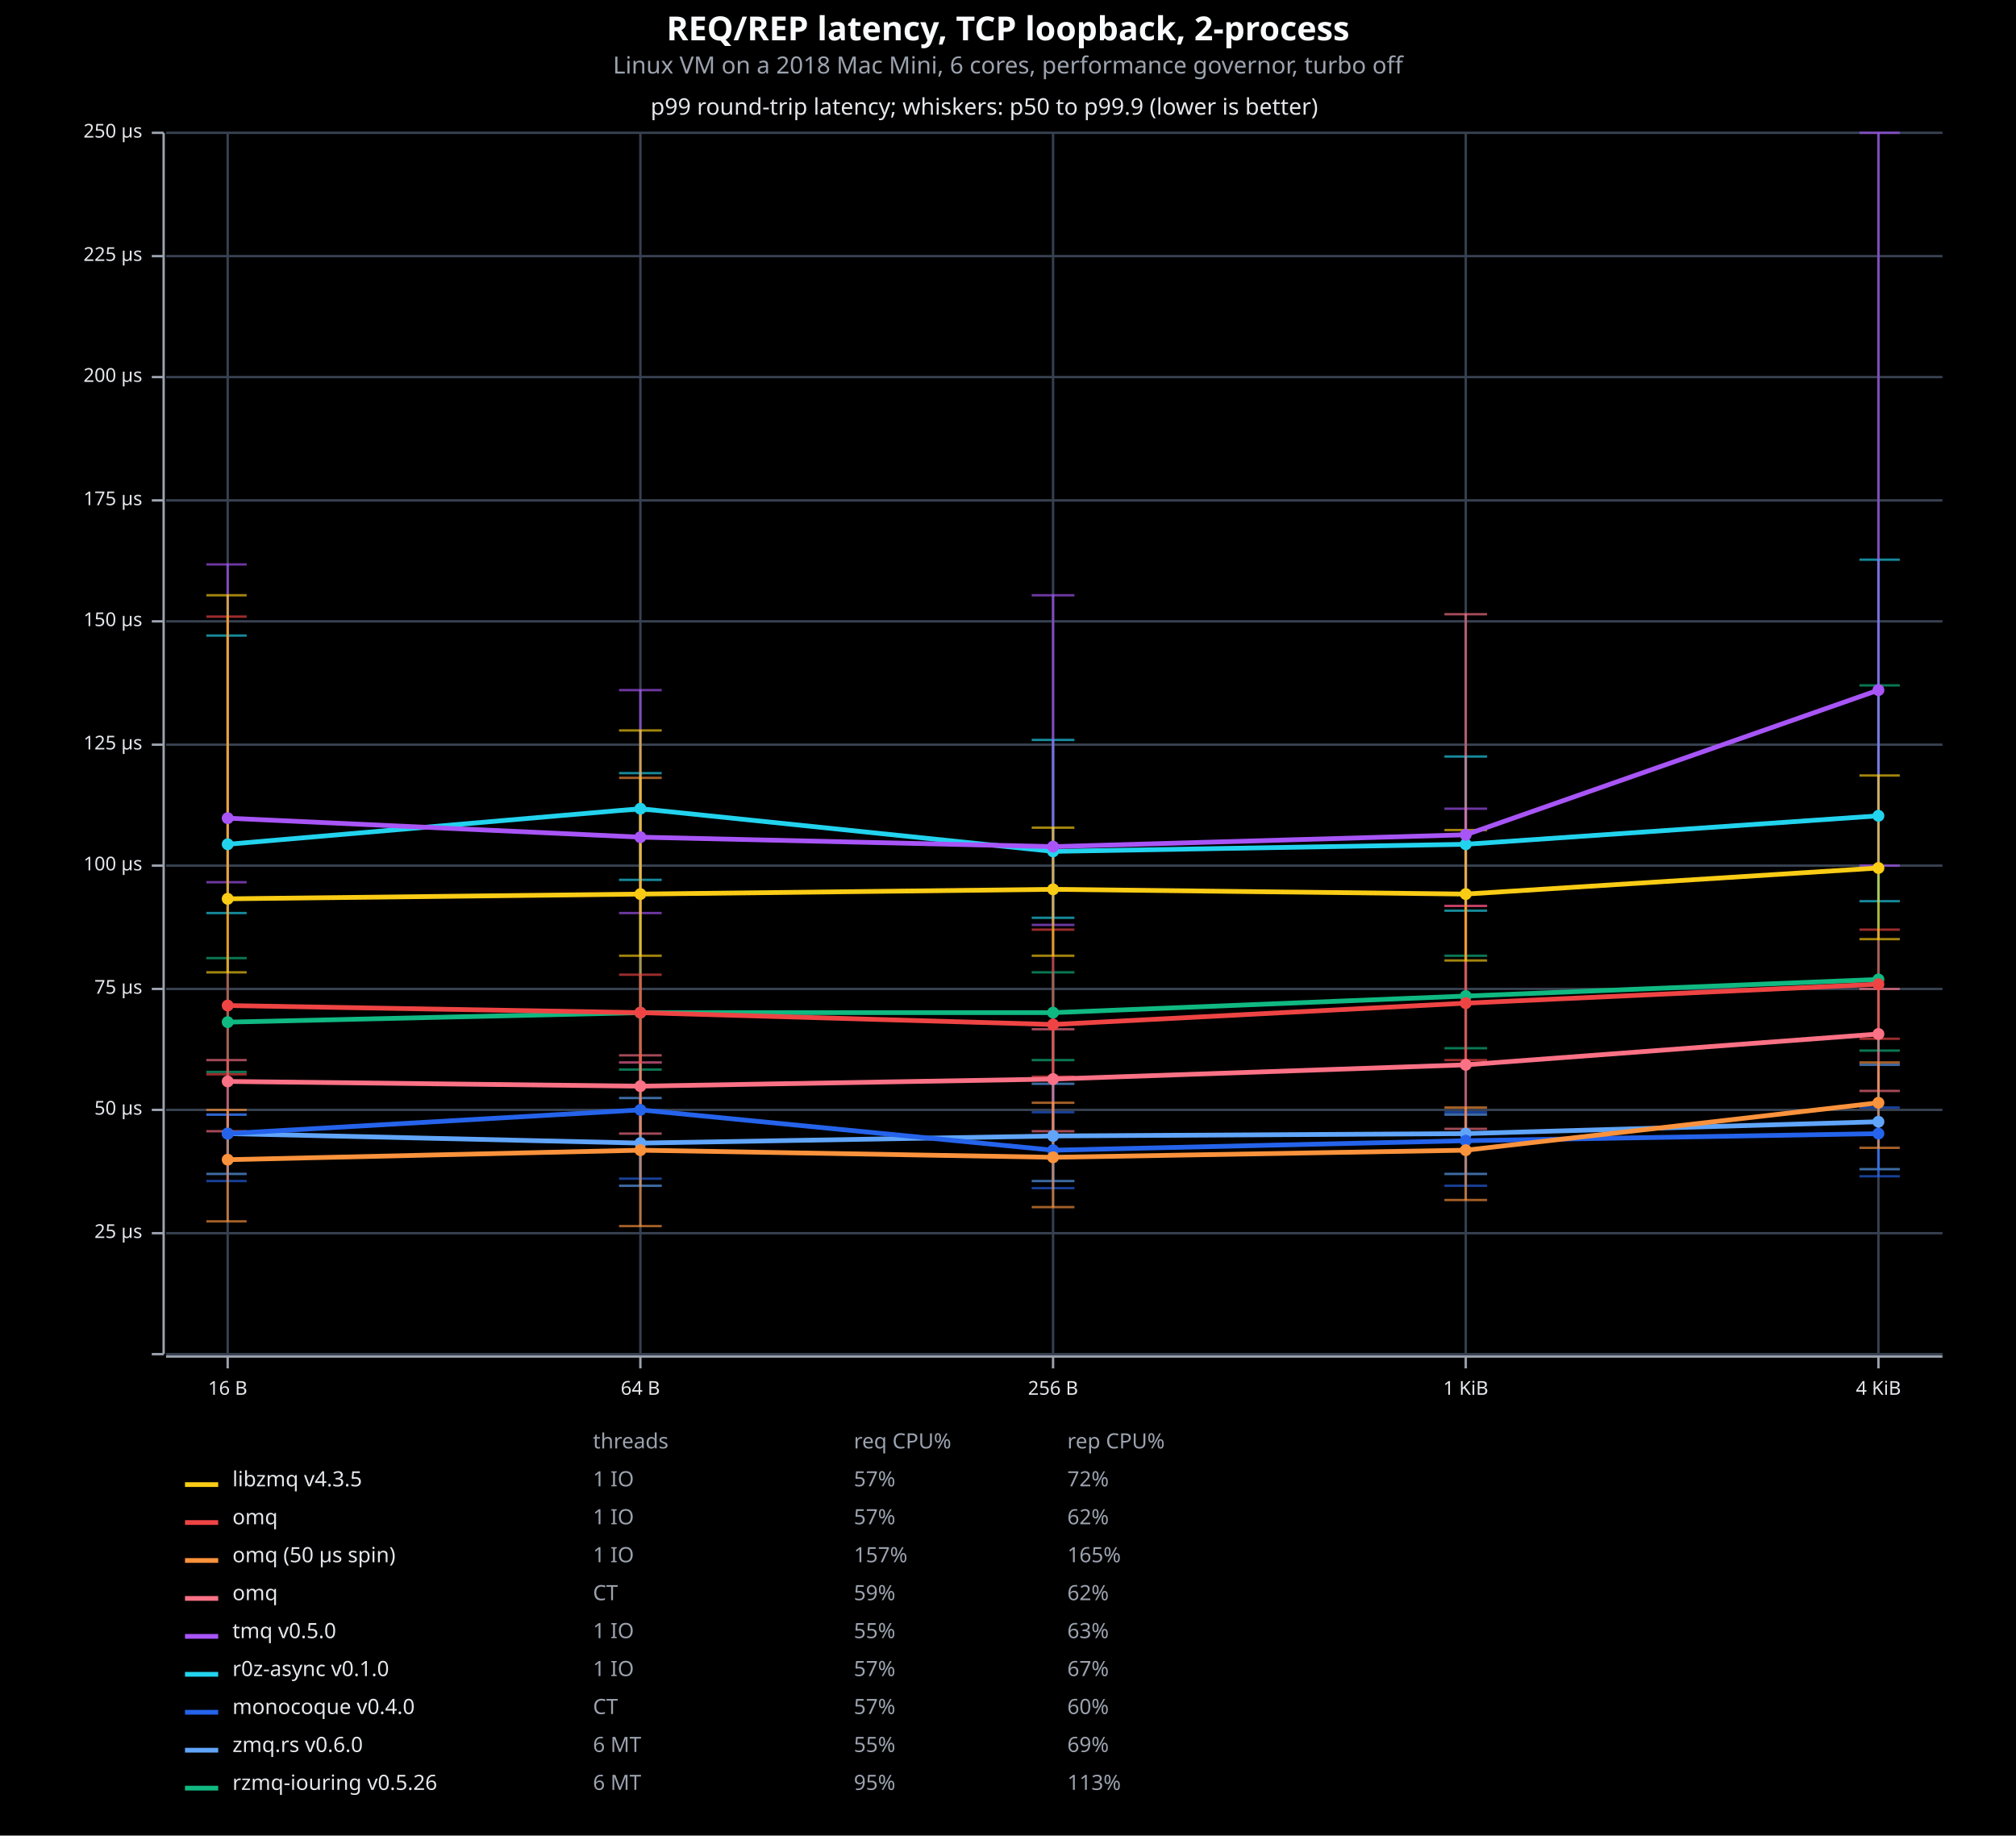
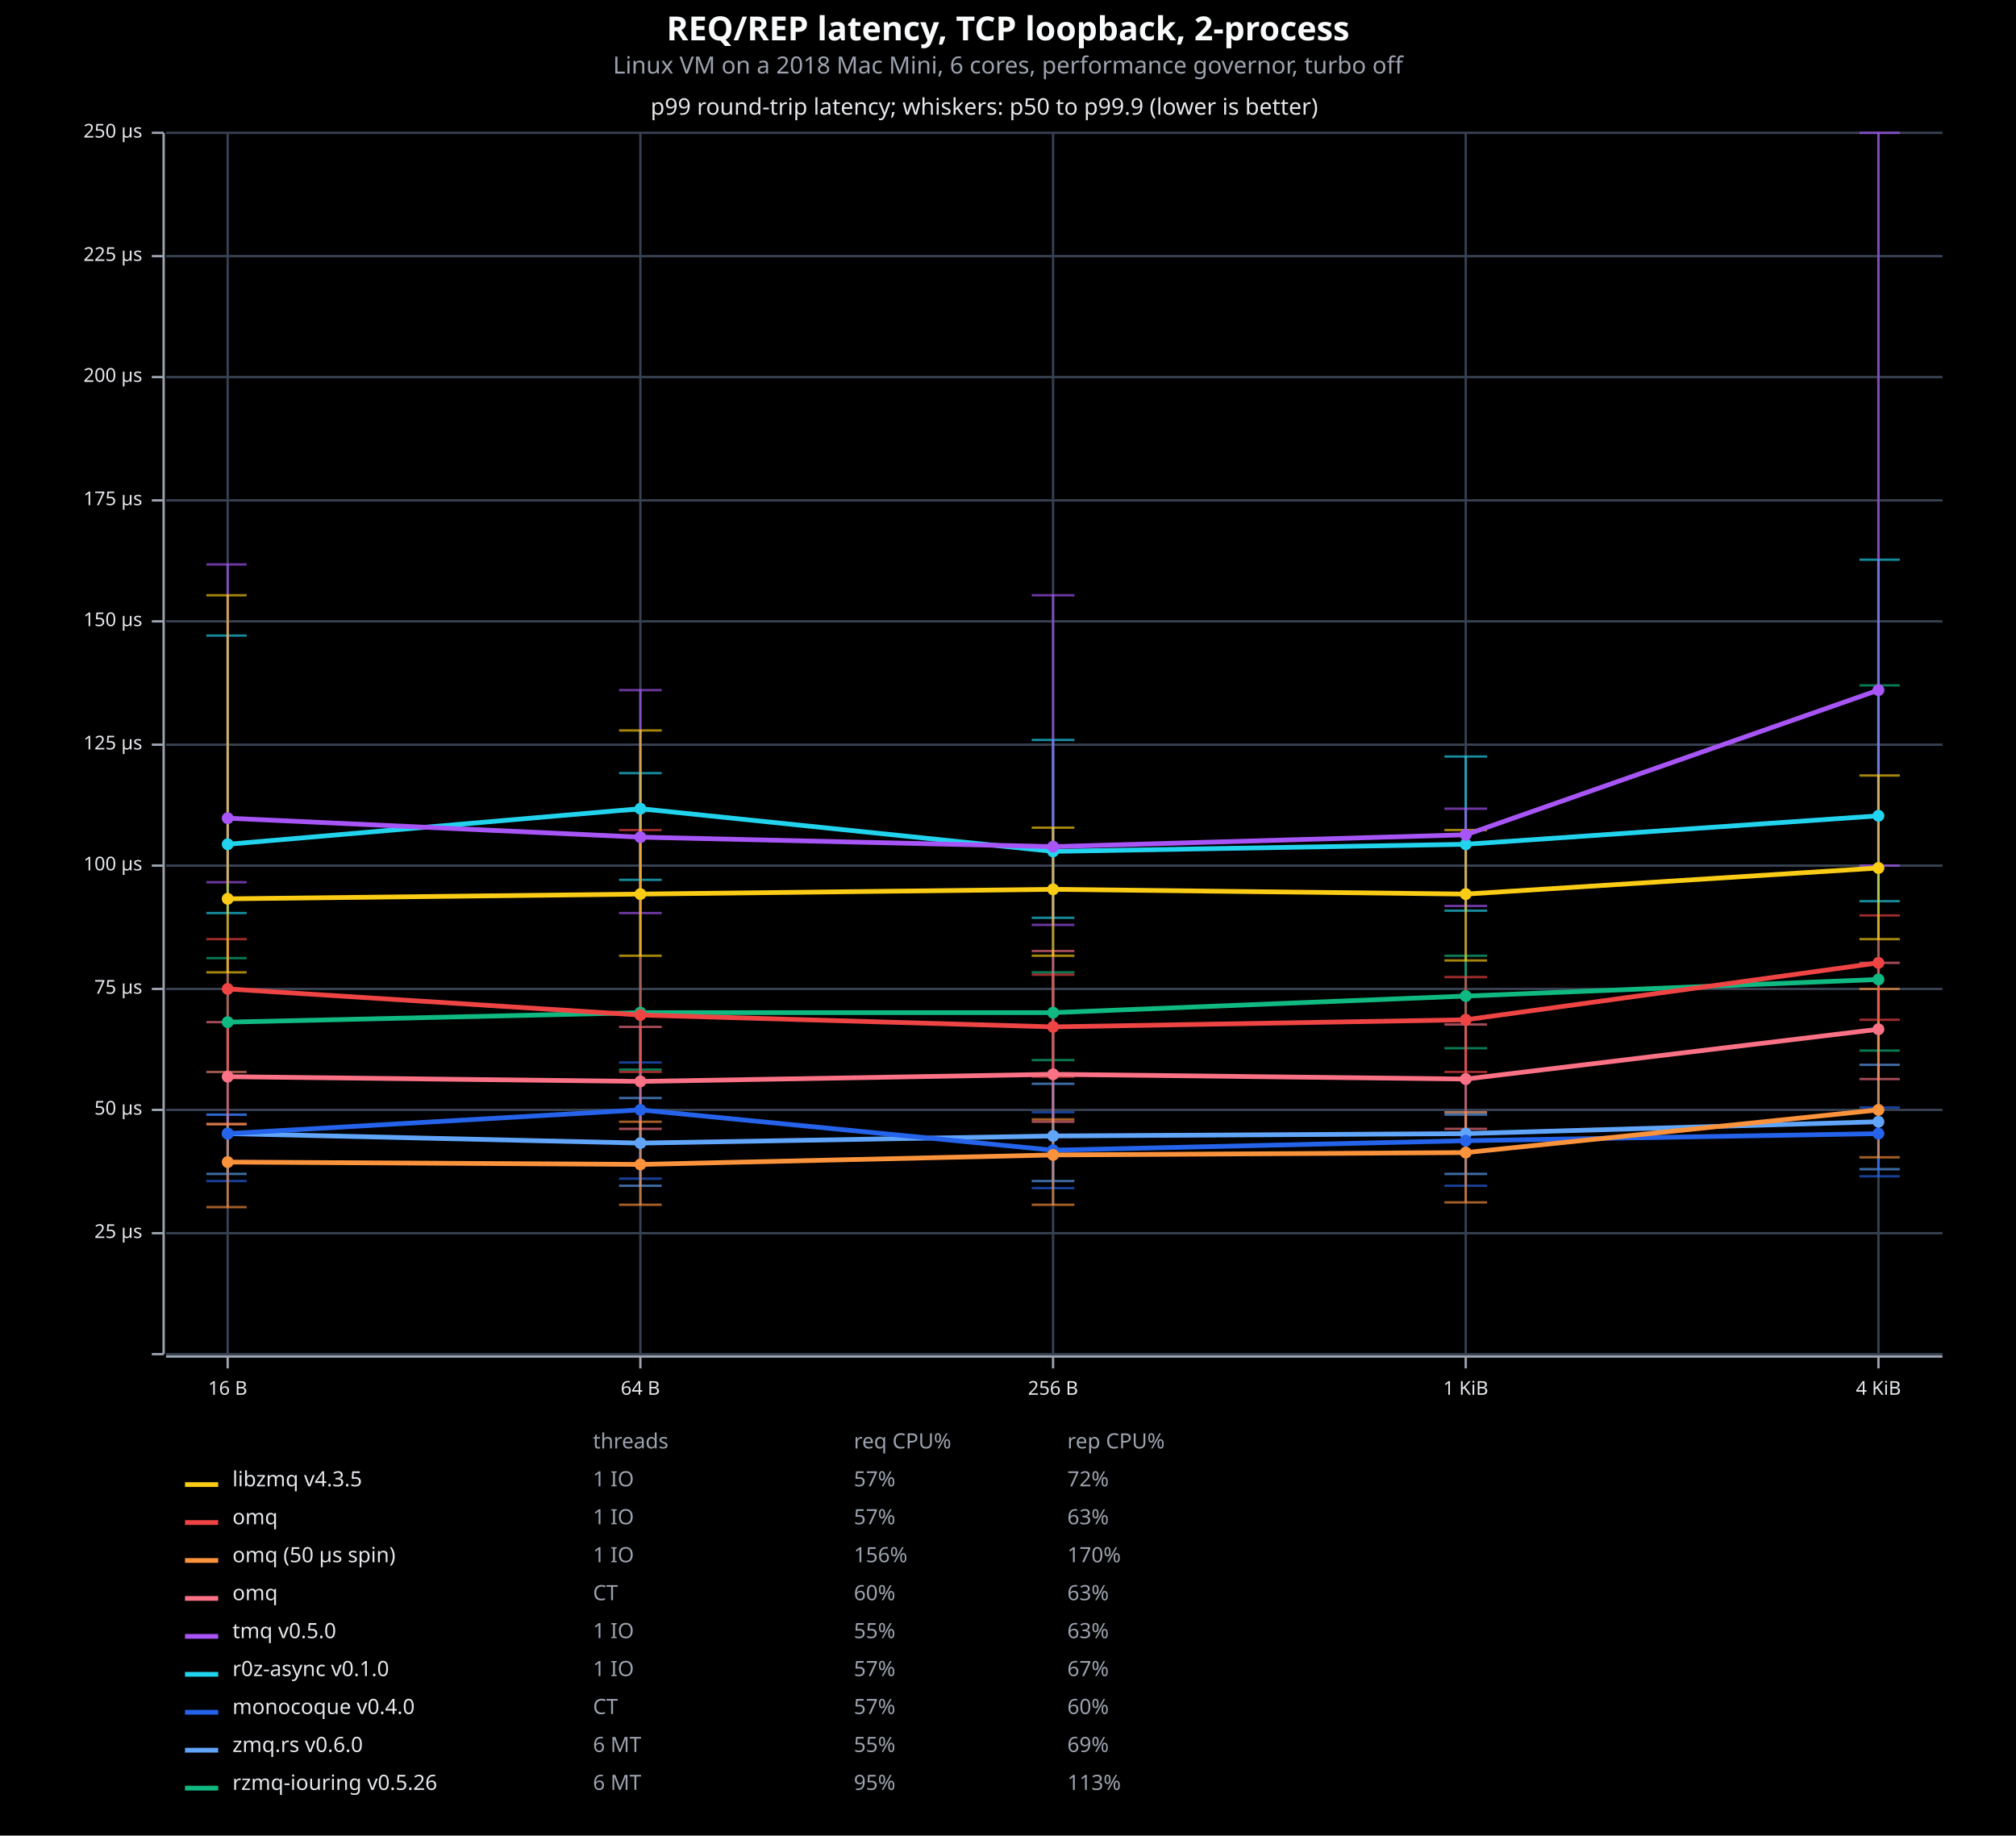
<svg xmlns="http://www.w3.org/2000/svg" viewBox="0 0 850 774" font-family="system-ui, -apple-system, sans-serif">
  <rect x="0" y="0" width="850" height="774" opacity="1" fill="#000000" stroke="none" />
  <text x="425" y="17" text-anchor="middle" font-family="sans-serif" font-size="14" font-weight="bold" fill="#F9FAFB">REQ/REP latency, TCP loopback, 2-process</text>
  <text x="425" y="31" text-anchor="middle" font-family="sans-serif" font-size="10" fill="#9CA3AF">Linux VM on a 2018 Mac Mini, 6 cores, performance governor, turbo off</text>
  <text x="415" y="41" dy="0.76em" text-anchor="middle" font-family="sans-serif" font-size="9.677" opacity="1" fill="#E5E7EB">
p99 round-trip latency; whiskers: p50 to p99.9 (lower is better)
</text>
  <line opacity="1" stroke="#374151" stroke-width="1" x1="96" y1="571" x2="96" y2="56" />
  <line opacity="1" stroke="#374151" stroke-width="1" x1="270" y1="571" x2="270" y2="56" />
  <line opacity="1" stroke="#374151" stroke-width="1" x1="444" y1="571" x2="444" y2="56" />
  <line opacity="1" stroke="#374151" stroke-width="1" x1="618" y1="571" x2="618" y2="56" />
  <line opacity="1" stroke="#374151" stroke-width="1" x1="792" y1="571" x2="792" y2="56" />
  <line opacity="1" stroke="#374151" stroke-width="1" x1="70" y1="571" x2="819" y2="571" />
  <line opacity="1" stroke="#374151" stroke-width="1" x1="70" y1="520" x2="819" y2="520" />
  <line opacity="1" stroke="#374151" stroke-width="1" x1="70" y1="468" x2="819" y2="468" />
  <line opacity="1" stroke="#374151" stroke-width="1" x1="70" y1="417" x2="819" y2="417" />
  <line opacity="1" stroke="#374151" stroke-width="1" x1="70" y1="365" x2="819" y2="365" />
  <line opacity="1" stroke="#374151" stroke-width="1" x1="70" y1="314" x2="819" y2="314" />
  <line opacity="1" stroke="#374151" stroke-width="1" x1="70" y1="262" x2="819" y2="262" />
  <line opacity="1" stroke="#374151" stroke-width="1" x1="70" y1="211" x2="819" y2="211" />
  <line opacity="1" stroke="#374151" stroke-width="1" x1="70" y1="159" x2="819" y2="159" />
  <line opacity="1" stroke="#374151" stroke-width="1" x1="70" y1="108" x2="819" y2="108" />
  <line opacity="1" stroke="#374151" stroke-width="1" x1="70" y1="56" x2="819" y2="56" />
  <polyline fill="none" opacity="1" stroke="#9CA3AF" stroke-width="1" points="69,56 69,571 " />
  <text x="60" y="571" dy="0.5ex" text-anchor="end" font-family="sans-serif" font-size="8.065" opacity="1" fill="#E5E7EB">

</text>
  <polyline fill="none" opacity="1" stroke="#9CA3AF" stroke-width="1" points="64,571 69,571 " />
  <text x="60" y="520" dy="0.5ex" text-anchor="end" font-family="sans-serif" font-size="8.065" opacity="1" fill="#E5E7EB">
25 μs
</text>
  <polyline fill="none" opacity="1" stroke="#9CA3AF" stroke-width="1" points="64,520 69,520 " />
  <text x="60" y="468" dy="0.5ex" text-anchor="end" font-family="sans-serif" font-size="8.065" opacity="1" fill="#E5E7EB">
50 μs
</text>
  <polyline fill="none" opacity="1" stroke="#9CA3AF" stroke-width="1" points="64,468 69,468 " />
  <text x="60" y="417" dy="0.5ex" text-anchor="end" font-family="sans-serif" font-size="8.065" opacity="1" fill="#E5E7EB">
75 μs
</text>
  <polyline fill="none" opacity="1" stroke="#9CA3AF" stroke-width="1" points="64,417 69,417 " />
  <text x="60" y="365" dy="0.5ex" text-anchor="end" font-family="sans-serif" font-size="8.065" opacity="1" fill="#E5E7EB">
100 μs
</text>
  <polyline fill="none" opacity="1" stroke="#9CA3AF" stroke-width="1" points="64,365 69,365 " />
  <text x="60" y="314" dy="0.5ex" text-anchor="end" font-family="sans-serif" font-size="8.065" opacity="1" fill="#E5E7EB">
125 μs
</text>
  <polyline fill="none" opacity="1" stroke="#9CA3AF" stroke-width="1" points="64,314 69,314 " />
  <text x="60" y="262" dy="0.5ex" text-anchor="end" font-family="sans-serif" font-size="8.065" opacity="1" fill="#E5E7EB">
150 μs
</text>
  <polyline fill="none" opacity="1" stroke="#9CA3AF" stroke-width="1" points="64,262 69,262 " />
  <text x="60" y="211" dy="0.5ex" text-anchor="end" font-family="sans-serif" font-size="8.065" opacity="1" fill="#E5E7EB">
175 μs
</text>
  <polyline fill="none" opacity="1" stroke="#9CA3AF" stroke-width="1" points="64,211 69,211 " />
  <text x="60" y="159" dy="0.5ex" text-anchor="end" font-family="sans-serif" font-size="8.065" opacity="1" fill="#E5E7EB">
200 μs
</text>
  <polyline fill="none" opacity="1" stroke="#9CA3AF" stroke-width="1" points="64,159 69,159 " />
  <text x="60" y="108" dy="0.5ex" text-anchor="end" font-family="sans-serif" font-size="8.065" opacity="1" fill="#E5E7EB">
225 μs
</text>
  <polyline fill="none" opacity="1" stroke="#9CA3AF" stroke-width="1" points="64,108 69,108 " />
  <text x="60" y="56" dy="0.5ex" text-anchor="end" font-family="sans-serif" font-size="8.065" opacity="1" fill="#E5E7EB">
250 μs
</text>
  <polyline fill="none" opacity="1" stroke="#9CA3AF" stroke-width="1" points="64,56 69,56 " />
  <polyline fill="none" opacity="1" stroke="#9CA3AF" stroke-width="1" points="70,572 819,572 " />
  <text x="96" y="582" dy="0.76em" text-anchor="middle" font-family="sans-serif" font-size="8.065" opacity="1" fill="#E5E7EB">
16 B
</text>
  <polyline fill="none" opacity="1" stroke="#9CA3AF" stroke-width="1" points="96,572 96,577 " />
  <text x="270" y="582" dy="0.76em" text-anchor="middle" font-family="sans-serif" font-size="8.065" opacity="1" fill="#E5E7EB">
64 B
</text>
  <polyline fill="none" opacity="1" stroke="#9CA3AF" stroke-width="1" points="270,572 270,577 " />
  <text x="444" y="582" dy="0.76em" text-anchor="middle" font-family="sans-serif" font-size="8.065" opacity="1" fill="#E5E7EB">
256 B
</text>
  <polyline fill="none" opacity="1" stroke="#9CA3AF" stroke-width="1" points="444,572 444,577 " />
  <text x="618" y="582" dy="0.76em" text-anchor="middle" font-family="sans-serif" font-size="8.065" opacity="1" fill="#E5E7EB">
1 KiB
</text>
  <polyline fill="none" opacity="1" stroke="#9CA3AF" stroke-width="1" points="618,572 618,577 " />
  <text x="792" y="582" dy="0.76em" text-anchor="middle" font-family="sans-serif" font-size="8.065" opacity="1" fill="#E5E7EB">
4 KiB
</text>
  <polyline fill="none" opacity="1" stroke="#9CA3AF" stroke-width="1" points="792,572 792,577 " />
  <polyline fill="none" opacity="0.65" stroke="#10B981" stroke-width="1" points="96,452 96,404 " />
  <polyline fill="none" opacity="0.65" stroke="#10B981" stroke-width="1" points="87,452 104,452 " />
  <polyline fill="none" opacity="0.65" stroke="#10B981" stroke-width="1" points="87,404 104,404 " />
  <polyline fill="none" opacity="0.65" stroke="#10B981" stroke-width="1" points="270,451 270,342 " />
  <polyline fill="none" opacity="0.65" stroke="#10B981" stroke-width="1" points="261,451 279,451 " />
  <polyline fill="none" opacity="0.65" stroke="#10B981" stroke-width="1" points="261,342 279,342 " />
  <polyline fill="none" opacity="0.65" stroke="#10B981" stroke-width="1" points="444,447 444,410 " />
  <polyline fill="none" opacity="0.65" stroke="#10B981" stroke-width="1" points="435,447 453,447 " />
  <polyline fill="none" opacity="0.65" stroke="#10B981" stroke-width="1" points="435,410 453,410 " />
  <polyline fill="none" opacity="0.65" stroke="#10B981" stroke-width="1" points="618,442 618,403 " />
  <polyline fill="none" opacity="0.65" stroke="#10B981" stroke-width="1" points="609,442 627,442 " />
  <polyline fill="none" opacity="0.65" stroke="#10B981" stroke-width="1" points="609,403 627,403 " />
  <polyline fill="none" opacity="0.65" stroke="#10B981" stroke-width="1" points="792,443 792,289 " />
  <polyline fill="none" opacity="0.65" stroke="#10B981" stroke-width="1" points="784,443 801,443 " />
  <polyline fill="none" opacity="0.65" stroke="#10B981" stroke-width="1" points="784,289 801,289 " />
  <polyline fill="none" opacity="0.65" stroke="#60A5FA" stroke-width="1" points="96,495 96,470 " />
  <polyline fill="none" opacity="0.65" stroke="#60A5FA" stroke-width="1" points="87,495 104,495 " />
  <polyline fill="none" opacity="0.65" stroke="#60A5FA" stroke-width="1" points="87,470 104,470 " />
  <polyline fill="none" opacity="0.65" stroke="#60A5FA" stroke-width="1" points="270,500 270,463 " />
  <polyline fill="none" opacity="0.65" stroke="#60A5FA" stroke-width="1" points="261,500 279,500 " />
  <polyline fill="none" opacity="0.65" stroke="#60A5FA" stroke-width="1" points="261,463 279,463 " />
  <polyline fill="none" opacity="0.65" stroke="#60A5FA" stroke-width="1" points="444,498 444,457 " />
  <polyline fill="none" opacity="0.65" stroke="#60A5FA" stroke-width="1" points="435,498 453,498 " />
  <polyline fill="none" opacity="0.65" stroke="#60A5FA" stroke-width="1" points="435,457 453,457 " />
  <polyline fill="none" opacity="0.65" stroke="#60A5FA" stroke-width="1" points="618,495 618,470 " />
  <polyline fill="none" opacity="0.65" stroke="#60A5FA" stroke-width="1" points="609,495 627,495 " />
  <polyline fill="none" opacity="0.65" stroke="#60A5FA" stroke-width="1" points="609,470 627,470 " />
  <polyline fill="none" opacity="0.65" stroke="#60A5FA" stroke-width="1" points="792,493 792,449 " />
  <polyline fill="none" opacity="0.65" stroke="#60A5FA" stroke-width="1" points="784,493 801,493 " />
  <polyline fill="none" opacity="0.65" stroke="#60A5FA" stroke-width="1" points="784,449 801,449 " />
  <polyline fill="none" opacity="0.65" stroke="#2563EB" stroke-width="1" points="96,498 96,470 " />
  <polyline fill="none" opacity="0.65" stroke="#2563EB" stroke-width="1" points="87,498 104,498 " />
  <polyline fill="none" opacity="0.65" stroke="#2563EB" stroke-width="1" points="87,470 104,470 " />
  <polyline fill="none" opacity="0.65" stroke="#2563EB" stroke-width="1" points="270,497 270,448 " />
  <polyline fill="none" opacity="0.65" stroke="#2563EB" stroke-width="1" points="261,497 279,497 " />
  <polyline fill="none" opacity="0.65" stroke="#2563EB" stroke-width="1" points="261,448 279,448 " />
  <polyline fill="none" opacity="0.65" stroke="#2563EB" stroke-width="1" points="444,501 444,469 " />
  <polyline fill="none" opacity="0.65" stroke="#2563EB" stroke-width="1" points="435,501 453,501 " />
  <polyline fill="none" opacity="0.65" stroke="#2563EB" stroke-width="1" points="435,469 453,469 " />
  <polyline fill="none" opacity="0.65" stroke="#2563EB" stroke-width="1" points="618,500 618,469 " />
  <polyline fill="none" opacity="0.65" stroke="#2563EB" stroke-width="1" points="609,500 627,500 " />
  <polyline fill="none" opacity="0.65" stroke="#2563EB" stroke-width="1" points="609,469 627,469 " />
  <polyline fill="none" opacity="0.65" stroke="#2563EB" stroke-width="1" points="792,496 792,467 " />
  <polyline fill="none" opacity="0.65" stroke="#2563EB" stroke-width="1" points="784,496 801,496 " />
  <polyline fill="none" opacity="0.65" stroke="#2563EB" stroke-width="1" points="784,467 801,467 " />
  <polyline fill="none" opacity="0.65" stroke="#22D3EE" stroke-width="1" points="96,385 96,268 " />
  <polyline fill="none" opacity="0.65" stroke="#22D3EE" stroke-width="1" points="87,385 104,385 " />
  <polyline fill="none" opacity="0.65" stroke="#22D3EE" stroke-width="1" points="87,268 104,268 " />
  <polyline fill="none" opacity="0.65" stroke="#22D3EE" stroke-width="1" points="270,371 270,326 " />
  <polyline fill="none" opacity="0.65" stroke="#22D3EE" stroke-width="1" points="261,371 279,371 " />
  <polyline fill="none" opacity="0.65" stroke="#22D3EE" stroke-width="1" points="261,326 279,326 " />
  <polyline fill="none" opacity="0.65" stroke="#22D3EE" stroke-width="1" points="444,387 444,312 " />
  <polyline fill="none" opacity="0.65" stroke="#22D3EE" stroke-width="1" points="435,387 453,387 " />
  <polyline fill="none" opacity="0.65" stroke="#22D3EE" stroke-width="1" points="435,312 453,312 " />
  <polyline fill="none" opacity="0.65" stroke="#22D3EE" stroke-width="1" points="618,384 618,319 " />
  <polyline fill="none" opacity="0.65" stroke="#22D3EE" stroke-width="1" points="609,384 627,384 " />
  <polyline fill="none" opacity="0.65" stroke="#22D3EE" stroke-width="1" points="609,319 627,319 " />
  <polyline fill="none" opacity="0.65" stroke="#22D3EE" stroke-width="1" points="792,380 792,236 " />
  <polyline fill="none" opacity="0.65" stroke="#22D3EE" stroke-width="1" points="784,380 801,380 " />
  <polyline fill="none" opacity="0.65" stroke="#22D3EE" stroke-width="1" points="784,236 801,236 " />
  <polyline fill="none" opacity="0.65" stroke="#A855F7" stroke-width="1" points="96,372 96,238 " />
  <polyline fill="none" opacity="0.65" stroke="#A855F7" stroke-width="1" points="87,372 104,372 " />
  <polyline fill="none" opacity="0.65" stroke="#A855F7" stroke-width="1" points="87,238 104,238 " />
  <polyline fill="none" opacity="0.65" stroke="#A855F7" stroke-width="1" points="270,385 270,291 " />
  <polyline fill="none" opacity="0.65" stroke="#A855F7" stroke-width="1" points="261,385 279,385 " />
  <polyline fill="none" opacity="0.65" stroke="#A855F7" stroke-width="1" points="261,291 279,291 " />
  <polyline fill="none" opacity="0.65" stroke="#A855F7" stroke-width="1" points="444,390 444,251 " />
  <polyline fill="none" opacity="0.65" stroke="#A855F7" stroke-width="1" points="435,390 453,390 " />
  <polyline fill="none" opacity="0.65" stroke="#A855F7" stroke-width="1" points="435,251 453,251 " />
  <polyline fill="none" opacity="0.65" stroke="#A855F7" stroke-width="1" points="618,382 618,341 " />
  <polyline fill="none" opacity="0.65" stroke="#A855F7" stroke-width="1" points="609,382 627,382 " />
  <polyline fill="none" opacity="0.65" stroke="#A855F7" stroke-width="1" points="609,341 627,341 " />
  <polyline fill="none" opacity="0.65" stroke="#A855F7" stroke-width="1" points="792,365 792,56 " />
  <polyline fill="none" opacity="0.65" stroke="#A855F7" stroke-width="1" points="784,365 801,365 " />
  <polyline fill="none" opacity="0.65" stroke="#A855F7" stroke-width="1" points="784,56 801,56 " />
-   <polyline fill="none" opacity="0.65" stroke="#FB7185" stroke-width="1" points="96,477 96,447 " />
-   <polyline fill="none" opacity="0.65" stroke="#FB7185" stroke-width="1" points="87,477 104,477 " />
-   <polyline fill="none" opacity="0.65" stroke="#FB7185" stroke-width="1" points="87,447 104,447 " />
-   <polyline fill="none" opacity="0.65" stroke="#FB7185" stroke-width="1" points="270,478 270,445 " />
-   <polyline fill="none" opacity="0.65" stroke="#FB7185" stroke-width="1" points="261,478 279,478 " />
-   <polyline fill="none" opacity="0.65" stroke="#FB7185" stroke-width="1" points="261,445 279,445 " />
-   <polyline fill="none" opacity="0.65" stroke="#FB7185" stroke-width="1" points="444,477 444,434 " />
-   <polyline fill="none" opacity="0.65" stroke="#FB7185" stroke-width="1" points="435,477 453,477 " />
-   <polyline fill="none" opacity="0.65" stroke="#FB7185" stroke-width="1" points="435,434 453,434 " />
-   <polyline fill="none" opacity="0.65" stroke="#FB7185" stroke-width="1" points="618,476 618,259 " />
+   <polyline fill="none" opacity="0.65" stroke="#FB7185" stroke-width="1" points="96,474 96,431 " />
+   <polyline fill="none" opacity="0.65" stroke="#FB7185" stroke-width="1" points="87,474 104,474 " />
+   <polyline fill="none" opacity="0.65" stroke="#FB7185" stroke-width="1" points="87,431 104,431 " />
+   <polyline fill="none" opacity="0.65" stroke="#FB7185" stroke-width="1" points="270,476 270,433 " />
+   <polyline fill="none" opacity="0.65" stroke="#FB7185" stroke-width="1" points="261,476 279,476 " />
+   <polyline fill="none" opacity="0.65" stroke="#FB7185" stroke-width="1" points="261,433 279,433 " />
+   <polyline fill="none" opacity="0.65" stroke="#FB7185" stroke-width="1" points="444,473 444,401 " />
+   <polyline fill="none" opacity="0.65" stroke="#FB7185" stroke-width="1" points="435,473 453,473 " />
+   <polyline fill="none" opacity="0.65" stroke="#FB7185" stroke-width="1" points="435,401 453,401 " />
+   <polyline fill="none" opacity="0.65" stroke="#FB7185" stroke-width="1" points="618,476 618,432 " />
  <polyline fill="none" opacity="0.65" stroke="#FB7185" stroke-width="1" points="609,476 627,476 " />
-   <polyline fill="none" opacity="0.65" stroke="#FB7185" stroke-width="1" points="609,259 627,259 " />
-   <polyline fill="none" opacity="0.65" stroke="#FB7185" stroke-width="1" points="792,460 792,417 " />
-   <polyline fill="none" opacity="0.65" stroke="#FB7185" stroke-width="1" points="784,460 801,460 " />
-   <polyline fill="none" opacity="0.65" stroke="#FB7185" stroke-width="1" points="784,417 801,417 " />
-   <polyline fill="none" opacity="0.65" stroke="#FB923C" stroke-width="1" points="96,515 96,468 " />
-   <polyline fill="none" opacity="0.65" stroke="#FB923C" stroke-width="1" points="87,515 104,515 " />
-   <polyline fill="none" opacity="0.65" stroke="#FB923C" stroke-width="1" points="87,468 104,468 " />
-   <polyline fill="none" opacity="0.65" stroke="#FB923C" stroke-width="1" points="270,517 270,328 " />
-   <polyline fill="none" opacity="0.65" stroke="#FB923C" stroke-width="1" points="261,517 279,517 " />
-   <polyline fill="none" opacity="0.65" stroke="#FB923C" stroke-width="1" points="261,328 279,328 " />
-   <polyline fill="none" opacity="0.65" stroke="#FB923C" stroke-width="1" points="444,509 444,465 " />
-   <polyline fill="none" opacity="0.65" stroke="#FB923C" stroke-width="1" points="435,509 453,509 " />
-   <polyline fill="none" opacity="0.65" stroke="#FB923C" stroke-width="1" points="435,465 453,465 " />
-   <polyline fill="none" opacity="0.65" stroke="#FB923C" stroke-width="1" points="618,506 618,467 " />
-   <polyline fill="none" opacity="0.65" stroke="#FB923C" stroke-width="1" points="609,506 627,506 " />
-   <polyline fill="none" opacity="0.65" stroke="#FB923C" stroke-width="1" points="609,467 627,467 " />
-   <polyline fill="none" opacity="0.65" stroke="#FB923C" stroke-width="1" points="792,484 792,448 " />
-   <polyline fill="none" opacity="0.65" stroke="#FB923C" stroke-width="1" points="784,484 801,484 " />
-   <polyline fill="none" opacity="0.65" stroke="#FB923C" stroke-width="1" points="784,448 801,448 " />
-   <polyline fill="none" opacity="0.65" stroke="#EF4444" stroke-width="1" points="96,453 96,260 " />
-   <polyline fill="none" opacity="0.65" stroke="#EF4444" stroke-width="1" points="87,453 104,453 " />
-   <polyline fill="none" opacity="0.65" stroke="#EF4444" stroke-width="1" points="87,260 104,260 " />
-   <polyline fill="none" opacity="0.65" stroke="#EF4444" stroke-width="1" points="270,448 270,411 " />
-   <polyline fill="none" opacity="0.65" stroke="#EF4444" stroke-width="1" points="261,448 279,448 " />
-   <polyline fill="none" opacity="0.65" stroke="#EF4444" stroke-width="1" points="261,411 279,411 " />
-   <polyline fill="none" opacity="0.65" stroke="#EF4444" stroke-width="1" points="444,454 444,392 " />
+   <polyline fill="none" opacity="0.65" stroke="#FB7185" stroke-width="1" points="609,432 627,432 " />
+   <polyline fill="none" opacity="0.65" stroke="#FB7185" stroke-width="1" points="792,455 792,406 " />
+   <polyline fill="none" opacity="0.65" stroke="#FB7185" stroke-width="1" points="784,455 801,455 " />
+   <polyline fill="none" opacity="0.65" stroke="#FB7185" stroke-width="1" points="784,406 801,406 " />
+   <polyline fill="none" opacity="0.65" stroke="#FB923C" stroke-width="1" points="96,509 96,474 " />
+   <polyline fill="none" opacity="0.65" stroke="#FB923C" stroke-width="1" points="87,509 104,509 " />
+   <polyline fill="none" opacity="0.65" stroke="#FB923C" stroke-width="1" points="87,474 104,474 " />
+   <polyline fill="none" opacity="0.65" stroke="#FB923C" stroke-width="1" points="270,508 270,473 " />
+   <polyline fill="none" opacity="0.65" stroke="#FB923C" stroke-width="1" points="261,508 279,508 " />
+   <polyline fill="none" opacity="0.65" stroke="#FB923C" stroke-width="1" points="261,473 279,473 " />
+   <polyline fill="none" opacity="0.65" stroke="#FB923C" stroke-width="1" points="444,508 444,472 " />
+   <polyline fill="none" opacity="0.65" stroke="#FB923C" stroke-width="1" points="435,508 453,508 " />
+   <polyline fill="none" opacity="0.65" stroke="#FB923C" stroke-width="1" points="435,472 453,472 " />
+   <polyline fill="none" opacity="0.65" stroke="#FB923C" stroke-width="1" points="618,507 618,469 " />
+   <polyline fill="none" opacity="0.65" stroke="#FB923C" stroke-width="1" points="609,507 627,507 " />
+   <polyline fill="none" opacity="0.65" stroke="#FB923C" stroke-width="1" points="609,469 627,469 " />
+   <polyline fill="none" opacity="0.65" stroke="#FB923C" stroke-width="1" points="792,488 792,417 " />
+   <polyline fill="none" opacity="0.65" stroke="#FB923C" stroke-width="1" points="784,488 801,488 " />
+   <polyline fill="none" opacity="0.65" stroke="#FB923C" stroke-width="1" points="784,417 801,417 " />
+   <polyline fill="none" opacity="0.65" stroke="#EF4444" stroke-width="1" points="96,452 96,396 " />
+   <polyline fill="none" opacity="0.65" stroke="#EF4444" stroke-width="1" points="87,452 104,452 " />
+   <polyline fill="none" opacity="0.65" stroke="#EF4444" stroke-width="1" points="87,396 104,396 " />
+   <polyline fill="none" opacity="0.65" stroke="#EF4444" stroke-width="1" points="270,452 270,350 " />
+   <polyline fill="none" opacity="0.65" stroke="#EF4444" stroke-width="1" points="261,452 279,452 " />
+   <polyline fill="none" opacity="0.65" stroke="#EF4444" stroke-width="1" points="261,350 279,350 " />
+   <polyline fill="none" opacity="0.65" stroke="#EF4444" stroke-width="1" points="444,454 444,411 " />
  <polyline fill="none" opacity="0.65" stroke="#EF4444" stroke-width="1" points="435,454 453,454 " />
-   <polyline fill="none" opacity="0.65" stroke="#EF4444" stroke-width="1" points="435,392 453,392 " />
-   <polyline fill="none" opacity="0.65" stroke="#EF4444" stroke-width="1" points="618,447 618,382 " />
-   <polyline fill="none" opacity="0.65" stroke="#EF4444" stroke-width="1" points="609,447 627,447 " />
-   <polyline fill="none" opacity="0.65" stroke="#EF4444" stroke-width="1" points="609,382 627,382 " />
-   <polyline fill="none" opacity="0.65" stroke="#EF4444" stroke-width="1" points="792,438 792,392 " />
-   <polyline fill="none" opacity="0.65" stroke="#EF4444" stroke-width="1" points="784,438 801,438 " />
-   <polyline fill="none" opacity="0.65" stroke="#EF4444" stroke-width="1" points="784,392 801,392 " />
+   <polyline fill="none" opacity="0.65" stroke="#EF4444" stroke-width="1" points="435,411 453,411 " />
+   <polyline fill="none" opacity="0.65" stroke="#EF4444" stroke-width="1" points="618,452 618,412 " />
+   <polyline fill="none" opacity="0.65" stroke="#EF4444" stroke-width="1" points="609,452 627,452 " />
+   <polyline fill="none" opacity="0.65" stroke="#EF4444" stroke-width="1" points="609,412 627,412 " />
+   <polyline fill="none" opacity="0.65" stroke="#EF4444" stroke-width="1" points="792,430 792,386 " />
+   <polyline fill="none" opacity="0.65" stroke="#EF4444" stroke-width="1" points="784,430 801,430 " />
+   <polyline fill="none" opacity="0.65" stroke="#EF4444" stroke-width="1" points="784,386 801,386 " />
  <polyline fill="none" opacity="0.65" stroke="#FACC15" stroke-width="1" points="96,410 96,251 " />
  <polyline fill="none" opacity="0.65" stroke="#FACC15" stroke-width="1" points="87,410 104,410 " />
  <polyline fill="none" opacity="0.65" stroke="#FACC15" stroke-width="1" points="87,251 104,251 " />
  <polyline fill="none" opacity="0.65" stroke="#FACC15" stroke-width="1" points="270,403 270,308 " />
  <polyline fill="none" opacity="0.65" stroke="#FACC15" stroke-width="1" points="261,403 279,403 " />
  <polyline fill="none" opacity="0.65" stroke="#FACC15" stroke-width="1" points="261,308 279,308 " />
  <polyline fill="none" opacity="0.65" stroke="#FACC15" stroke-width="1" points="444,403 444,349 " />
  <polyline fill="none" opacity="0.65" stroke="#FACC15" stroke-width="1" points="435,403 453,403 " />
  <polyline fill="none" opacity="0.65" stroke="#FACC15" stroke-width="1" points="435,349 453,349 " />
  <polyline fill="none" opacity="0.65" stroke="#FACC15" stroke-width="1" points="618,405 618,350 " />
  <polyline fill="none" opacity="0.65" stroke="#FACC15" stroke-width="1" points="609,405 627,405 " />
  <polyline fill="none" opacity="0.65" stroke="#FACC15" stroke-width="1" points="609,350 627,350 " />
  <polyline fill="none" opacity="0.65" stroke="#FACC15" stroke-width="1" points="792,396 792,327 " />
  <polyline fill="none" opacity="0.65" stroke="#FACC15" stroke-width="1" points="784,396 801,396 " />
  <polyline fill="none" opacity="0.65" stroke="#FACC15" stroke-width="1" points="784,327 801,327 " />
  <polyline fill="none" opacity="1" stroke="#10B981" stroke-width="2" points="96,431 270,427 444,427 618,420 792,413 " />
  <circle cx="96" cy="431" r="2.5" opacity="1" fill="#10B981" stroke="none" stroke-width="1" />
  <circle cx="270" cy="427" r="2.5" opacity="1" fill="#10B981" stroke="none" stroke-width="1" />
  <circle cx="444" cy="427" r="2.5" opacity="1" fill="#10B981" stroke="none" stroke-width="1" />
  <circle cx="618" cy="420" r="2.5" opacity="1" fill="#10B981" stroke="none" stroke-width="1" />
  <circle cx="792" cy="413" r="2.5" opacity="1" fill="#10B981" stroke="none" stroke-width="1" />
  <polyline fill="none" opacity="1" stroke="#60A5FA" stroke-width="2" points="96,478 270,482 444,479 618,478 792,473 " />
  <circle cx="96" cy="478" r="2.5" opacity="1" fill="#60A5FA" stroke="none" stroke-width="1" />
  <circle cx="270" cy="482" r="2.5" opacity="1" fill="#60A5FA" stroke="none" stroke-width="1" />
  <circle cx="444" cy="479" r="2.5" opacity="1" fill="#60A5FA" stroke="none" stroke-width="1" />
  <circle cx="618" cy="478" r="2.5" opacity="1" fill="#60A5FA" stroke="none" stroke-width="1" />
  <circle cx="792" cy="473" r="2.5" opacity="1" fill="#60A5FA" stroke="none" stroke-width="1" />
  <polyline fill="none" opacity="1" stroke="#2563EB" stroke-width="2" points="96,478 270,468 444,485 618,481 792,478 " />
  <circle cx="96" cy="478" r="2.5" opacity="1" fill="#2563EB" stroke="none" stroke-width="1" />
  <circle cx="270" cy="468" r="2.5" opacity="1" fill="#2563EB" stroke="none" stroke-width="1" />
  <circle cx="444" cy="485" r="2.5" opacity="1" fill="#2563EB" stroke="none" stroke-width="1" />
  <circle cx="618" cy="481" r="2.5" opacity="1" fill="#2563EB" stroke="none" stroke-width="1" />
  <circle cx="792" cy="478" r="2.5" opacity="1" fill="#2563EB" stroke="none" stroke-width="1" />
  <polyline fill="none" opacity="1" stroke="#22D3EE" stroke-width="2" points="96,356 270,341 444,359 618,356 792,344 " />
  <circle cx="96" cy="356" r="2.5" opacity="1" fill="#22D3EE" stroke="none" stroke-width="1" />
  <circle cx="270" cy="341" r="2.5" opacity="1" fill="#22D3EE" stroke="none" stroke-width="1" />
  <circle cx="444" cy="359" r="2.5" opacity="1" fill="#22D3EE" stroke="none" stroke-width="1" />
  <circle cx="618" cy="356" r="2.5" opacity="1" fill="#22D3EE" stroke="none" stroke-width="1" />
  <circle cx="792" cy="344" r="2.5" opacity="1" fill="#22D3EE" stroke="none" stroke-width="1" />
  <polyline fill="none" opacity="1" stroke="#A855F7" stroke-width="2" points="96,345 270,353 444,357 618,352 792,291 " />
  <circle cx="96" cy="345" r="2.5" opacity="1" fill="#A855F7" stroke="none" stroke-width="1" />
  <circle cx="270" cy="353" r="2.5" opacity="1" fill="#A855F7" stroke="none" stroke-width="1" />
  <circle cx="444" cy="357" r="2.5" opacity="1" fill="#A855F7" stroke="none" stroke-width="1" />
  <circle cx="618" cy="352" r="2.5" opacity="1" fill="#A855F7" stroke="none" stroke-width="1" />
  <circle cx="792" cy="291" r="2.5" opacity="1" fill="#A855F7" stroke="none" stroke-width="1" />
-   <polyline fill="none" opacity="1" stroke="#FB7185" stroke-width="2" points="96,456 270,458 444,455 618,449 792,436 " />
-   <circle cx="96" cy="456" r="2.5" opacity="1" fill="#FB7185" stroke="none" stroke-width="1" />
-   <circle cx="270" cy="458" r="2.5" opacity="1" fill="#FB7185" stroke="none" stroke-width="1" />
-   <circle cx="444" cy="455" r="2.5" opacity="1" fill="#FB7185" stroke="none" stroke-width="1" />
-   <circle cx="618" cy="449" r="2.5" opacity="1" fill="#FB7185" stroke="none" stroke-width="1" />
-   <circle cx="792" cy="436" r="2.5" opacity="1" fill="#FB7185" stroke="none" stroke-width="1" />
-   <polyline fill="none" opacity="1" stroke="#FB923C" stroke-width="2" points="96,489 270,485 444,488 618,485 792,465 " />
-   <circle cx="96" cy="489" r="2.5" opacity="1" fill="#FB923C" stroke="none" stroke-width="1" />
-   <circle cx="270" cy="485" r="2.5" opacity="1" fill="#FB923C" stroke="none" stroke-width="1" />
-   <circle cx="444" cy="488" r="2.5" opacity="1" fill="#FB923C" stroke="none" stroke-width="1" />
-   <circle cx="618" cy="485" r="2.5" opacity="1" fill="#FB923C" stroke="none" stroke-width="1" />
-   <circle cx="792" cy="465" r="2.5" opacity="1" fill="#FB923C" stroke="none" stroke-width="1" />
-   <polyline fill="none" opacity="1" stroke="#EF4444" stroke-width="2" points="96,424 270,427 444,432 618,423 792,415 " />
-   <circle cx="96" cy="424" r="2.5" opacity="1" fill="#EF4444" stroke="none" stroke-width="1" />
-   <circle cx="270" cy="427" r="2.5" opacity="1" fill="#EF4444" stroke="none" stroke-width="1" />
-   <circle cx="444" cy="432" r="2.5" opacity="1" fill="#EF4444" stroke="none" stroke-width="1" />
-   <circle cx="618" cy="423" r="2.5" opacity="1" fill="#EF4444" stroke="none" stroke-width="1" />
-   <circle cx="792" cy="415" r="2.5" opacity="1" fill="#EF4444" stroke="none" stroke-width="1" />
+   <polyline fill="none" opacity="1" stroke="#FB7185" stroke-width="2" points="96,454 270,456 444,453 618,455 792,434 " />
+   <circle cx="96" cy="454" r="2.5" opacity="1" fill="#FB7185" stroke="none" stroke-width="1" />
+   <circle cx="270" cy="456" r="2.5" opacity="1" fill="#FB7185" stroke="none" stroke-width="1" />
+   <circle cx="444" cy="453" r="2.5" opacity="1" fill="#FB7185" stroke="none" stroke-width="1" />
+   <circle cx="618" cy="455" r="2.5" opacity="1" fill="#FB7185" stroke="none" stroke-width="1" />
+   <circle cx="792" cy="434" r="2.5" opacity="1" fill="#FB7185" stroke="none" stroke-width="1" />
+   <polyline fill="none" opacity="1" stroke="#FB923C" stroke-width="2" points="96,490 270,491 444,487 618,486 792,468 " />
+   <circle cx="96" cy="490" r="2.5" opacity="1" fill="#FB923C" stroke="none" stroke-width="1" />
+   <circle cx="270" cy="491" r="2.5" opacity="1" fill="#FB923C" stroke="none" stroke-width="1" />
+   <circle cx="444" cy="487" r="2.5" opacity="1" fill="#FB923C" stroke="none" stroke-width="1" />
+   <circle cx="618" cy="486" r="2.5" opacity="1" fill="#FB923C" stroke="none" stroke-width="1" />
+   <circle cx="792" cy="468" r="2.5" opacity="1" fill="#FB923C" stroke="none" stroke-width="1" />
+   <polyline fill="none" opacity="1" stroke="#EF4444" stroke-width="2" points="96,417 270,428 444,433 618,430 792,406 " />
+   <circle cx="96" cy="417" r="2.5" opacity="1" fill="#EF4444" stroke="none" stroke-width="1" />
+   <circle cx="270" cy="428" r="2.5" opacity="1" fill="#EF4444" stroke="none" stroke-width="1" />
+   <circle cx="444" cy="433" r="2.5" opacity="1" fill="#EF4444" stroke="none" stroke-width="1" />
+   <circle cx="618" cy="430" r="2.5" opacity="1" fill="#EF4444" stroke="none" stroke-width="1" />
+   <circle cx="792" cy="406" r="2.5" opacity="1" fill="#EF4444" stroke="none" stroke-width="1" />
  <polyline fill="none" opacity="1" stroke="#FACC15" stroke-width="2" points="96,379 270,377 444,375 618,377 792,366 " />
  <circle cx="96" cy="379" r="2.5" opacity="1" fill="#FACC15" stroke="none" stroke-width="1" />
  <circle cx="270" cy="377" r="2.5" opacity="1" fill="#FACC15" stroke="none" stroke-width="1" />
  <circle cx="444" cy="375" r="2.5" opacity="1" fill="#FACC15" stroke="none" stroke-width="1" />
  <circle cx="618" cy="377" r="2.5" opacity="1" fill="#FACC15" stroke="none" stroke-width="1" />
  <circle cx="792" cy="366" r="2.5" opacity="1" fill="#FACC15" stroke="none" stroke-width="1" />
  <text x="250" y="604" dy="0.76em" text-anchor="start" font-family="sans-serif" font-size="8.871" opacity="1" fill="#9CA3AF">
threads
</text>
  <text x="360" y="604" dy="0.76em" text-anchor="start" font-family="sans-serif" font-size="8.871" opacity="1" fill="#9CA3AF">
req CPU%
</text>
  <text x="450" y="604" dy="0.76em" text-anchor="start" font-family="sans-serif" font-size="8.871" opacity="1" fill="#9CA3AF">
rep CPU%
</text>
  <polyline fill="none" opacity="1" stroke="#FACC15" stroke-width="2" points="78,626 92,626 " />
  <text x="98" y="620" dy="0.76em" text-anchor="start" font-family="sans-serif" font-size="8.871" opacity="1" fill="#E5E7EB">
libzmq v4.3.5
</text>
  <text x="250" y="620" dy="0.76em" text-anchor="start" font-family="sans-serif" font-size="8.871" opacity="1" fill="#9CA3AF">
1 IO
</text>
  <text x="360" y="620" dy="0.76em" text-anchor="start" font-family="sans-serif" font-size="8.871" opacity="1" fill="#9CA3AF">
57%
</text>
  <text x="450" y="620" dy="0.76em" text-anchor="start" font-family="sans-serif" font-size="8.871" opacity="1" fill="#9CA3AF">
72%
</text>
  <polyline fill="none" opacity="1" stroke="#EF4444" stroke-width="2" points="78,642 92,642 " />
  <text x="98" y="636" dy="0.76em" text-anchor="start" font-family="sans-serif" font-size="8.871" opacity="1" fill="#E5E7EB">
omq
</text>
  <text x="250" y="636" dy="0.76em" text-anchor="start" font-family="sans-serif" font-size="8.871" opacity="1" fill="#9CA3AF">
1 IO
</text>
  <text x="360" y="636" dy="0.76em" text-anchor="start" font-family="sans-serif" font-size="8.871" opacity="1" fill="#9CA3AF">
57%
</text>
  <text x="450" y="636" dy="0.76em" text-anchor="start" font-family="sans-serif" font-size="8.871" opacity="1" fill="#9CA3AF">
- 62%
+ 63%
</text>
  <polyline fill="none" opacity="1" stroke="#FB923C" stroke-width="2" points="78,658 92,658 " />
  <text x="98" y="652" dy="0.76em" text-anchor="start" font-family="sans-serif" font-size="8.871" opacity="1" fill="#E5E7EB">
omq (50 μs spin)
</text>
  <text x="250" y="652" dy="0.76em" text-anchor="start" font-family="sans-serif" font-size="8.871" opacity="1" fill="#9CA3AF">
1 IO
</text>
  <text x="360" y="652" dy="0.76em" text-anchor="start" font-family="sans-serif" font-size="8.871" opacity="1" fill="#9CA3AF">
- 157%
+ 156%
</text>
  <text x="450" y="652" dy="0.76em" text-anchor="start" font-family="sans-serif" font-size="8.871" opacity="1" fill="#9CA3AF">
- 165%
+ 170%
</text>
  <polyline fill="none" opacity="1" stroke="#FB7185" stroke-width="2" points="78,674 92,674 " />
  <text x="98" y="668" dy="0.76em" text-anchor="start" font-family="sans-serif" font-size="8.871" opacity="1" fill="#E5E7EB">
omq
</text>
  <text x="250" y="668" dy="0.76em" text-anchor="start" font-family="sans-serif" font-size="8.871" opacity="1" fill="#9CA3AF">
CT
</text>
  <text x="360" y="668" dy="0.76em" text-anchor="start" font-family="sans-serif" font-size="8.871" opacity="1" fill="#9CA3AF">
- 59%
+ 60%
</text>
  <text x="450" y="668" dy="0.76em" text-anchor="start" font-family="sans-serif" font-size="8.871" opacity="1" fill="#9CA3AF">
- 62%
+ 63%
</text>
  <polyline fill="none" opacity="1" stroke="#A855F7" stroke-width="2" points="78,690 92,690 " />
  <text x="98" y="684" dy="0.76em" text-anchor="start" font-family="sans-serif" font-size="8.871" opacity="1" fill="#E5E7EB">
tmq v0.5.0
</text>
  <text x="250" y="684" dy="0.76em" text-anchor="start" font-family="sans-serif" font-size="8.871" opacity="1" fill="#9CA3AF">
1 IO
</text>
  <text x="360" y="684" dy="0.76em" text-anchor="start" font-family="sans-serif" font-size="8.871" opacity="1" fill="#9CA3AF">
55%
</text>
  <text x="450" y="684" dy="0.76em" text-anchor="start" font-family="sans-serif" font-size="8.871" opacity="1" fill="#9CA3AF">
63%
</text>
  <polyline fill="none" opacity="1" stroke="#22D3EE" stroke-width="2" points="78,706 92,706 " />
  <text x="98" y="700" dy="0.76em" text-anchor="start" font-family="sans-serif" font-size="8.871" opacity="1" fill="#E5E7EB">
r0z-async v0.1.0
</text>
  <text x="250" y="700" dy="0.76em" text-anchor="start" font-family="sans-serif" font-size="8.871" opacity="1" fill="#9CA3AF">
1 IO
</text>
  <text x="360" y="700" dy="0.76em" text-anchor="start" font-family="sans-serif" font-size="8.871" opacity="1" fill="#9CA3AF">
57%
</text>
  <text x="450" y="700" dy="0.76em" text-anchor="start" font-family="sans-serif" font-size="8.871" opacity="1" fill="#9CA3AF">
67%
</text>
  <polyline fill="none" opacity="1" stroke="#2563EB" stroke-width="2" points="78,722 92,722 " />
  <text x="98" y="716" dy="0.76em" text-anchor="start" font-family="sans-serif" font-size="8.871" opacity="1" fill="#E5E7EB">
monocoque v0.4.0
</text>
  <text x="250" y="716" dy="0.76em" text-anchor="start" font-family="sans-serif" font-size="8.871" opacity="1" fill="#9CA3AF">
CT
</text>
  <text x="360" y="716" dy="0.76em" text-anchor="start" font-family="sans-serif" font-size="8.871" opacity="1" fill="#9CA3AF">
57%
</text>
  <text x="450" y="716" dy="0.76em" text-anchor="start" font-family="sans-serif" font-size="8.871" opacity="1" fill="#9CA3AF">
60%
</text>
  <polyline fill="none" opacity="1" stroke="#60A5FA" stroke-width="2" points="78,738 92,738 " />
  <text x="98" y="732" dy="0.76em" text-anchor="start" font-family="sans-serif" font-size="8.871" opacity="1" fill="#E5E7EB">
zmq.rs v0.6.0
</text>
  <text x="250" y="732" dy="0.76em" text-anchor="start" font-family="sans-serif" font-size="8.871" opacity="1" fill="#9CA3AF">
6 MT
</text>
  <text x="360" y="732" dy="0.76em" text-anchor="start" font-family="sans-serif" font-size="8.871" opacity="1" fill="#9CA3AF">
55%
</text>
  <text x="450" y="732" dy="0.76em" text-anchor="start" font-family="sans-serif" font-size="8.871" opacity="1" fill="#9CA3AF">
69%
</text>
  <polyline fill="none" opacity="1" stroke="#10B981" stroke-width="2" points="78,754 92,754 " />
  <text x="98" y="748" dy="0.76em" text-anchor="start" font-family="sans-serif" font-size="8.871" opacity="1" fill="#E5E7EB">
rzmq-iouring v0.5.26
</text>
  <text x="250" y="748" dy="0.76em" text-anchor="start" font-family="sans-serif" font-size="8.871" opacity="1" fill="#9CA3AF">
6 MT
</text>
  <text x="360" y="748" dy="0.76em" text-anchor="start" font-family="sans-serif" font-size="8.871" opacity="1" fill="#9CA3AF">
95%
</text>
  <text x="450" y="748" dy="0.76em" text-anchor="start" font-family="sans-serif" font-size="8.871" opacity="1" fill="#9CA3AF">
113%
</text>
</svg>
